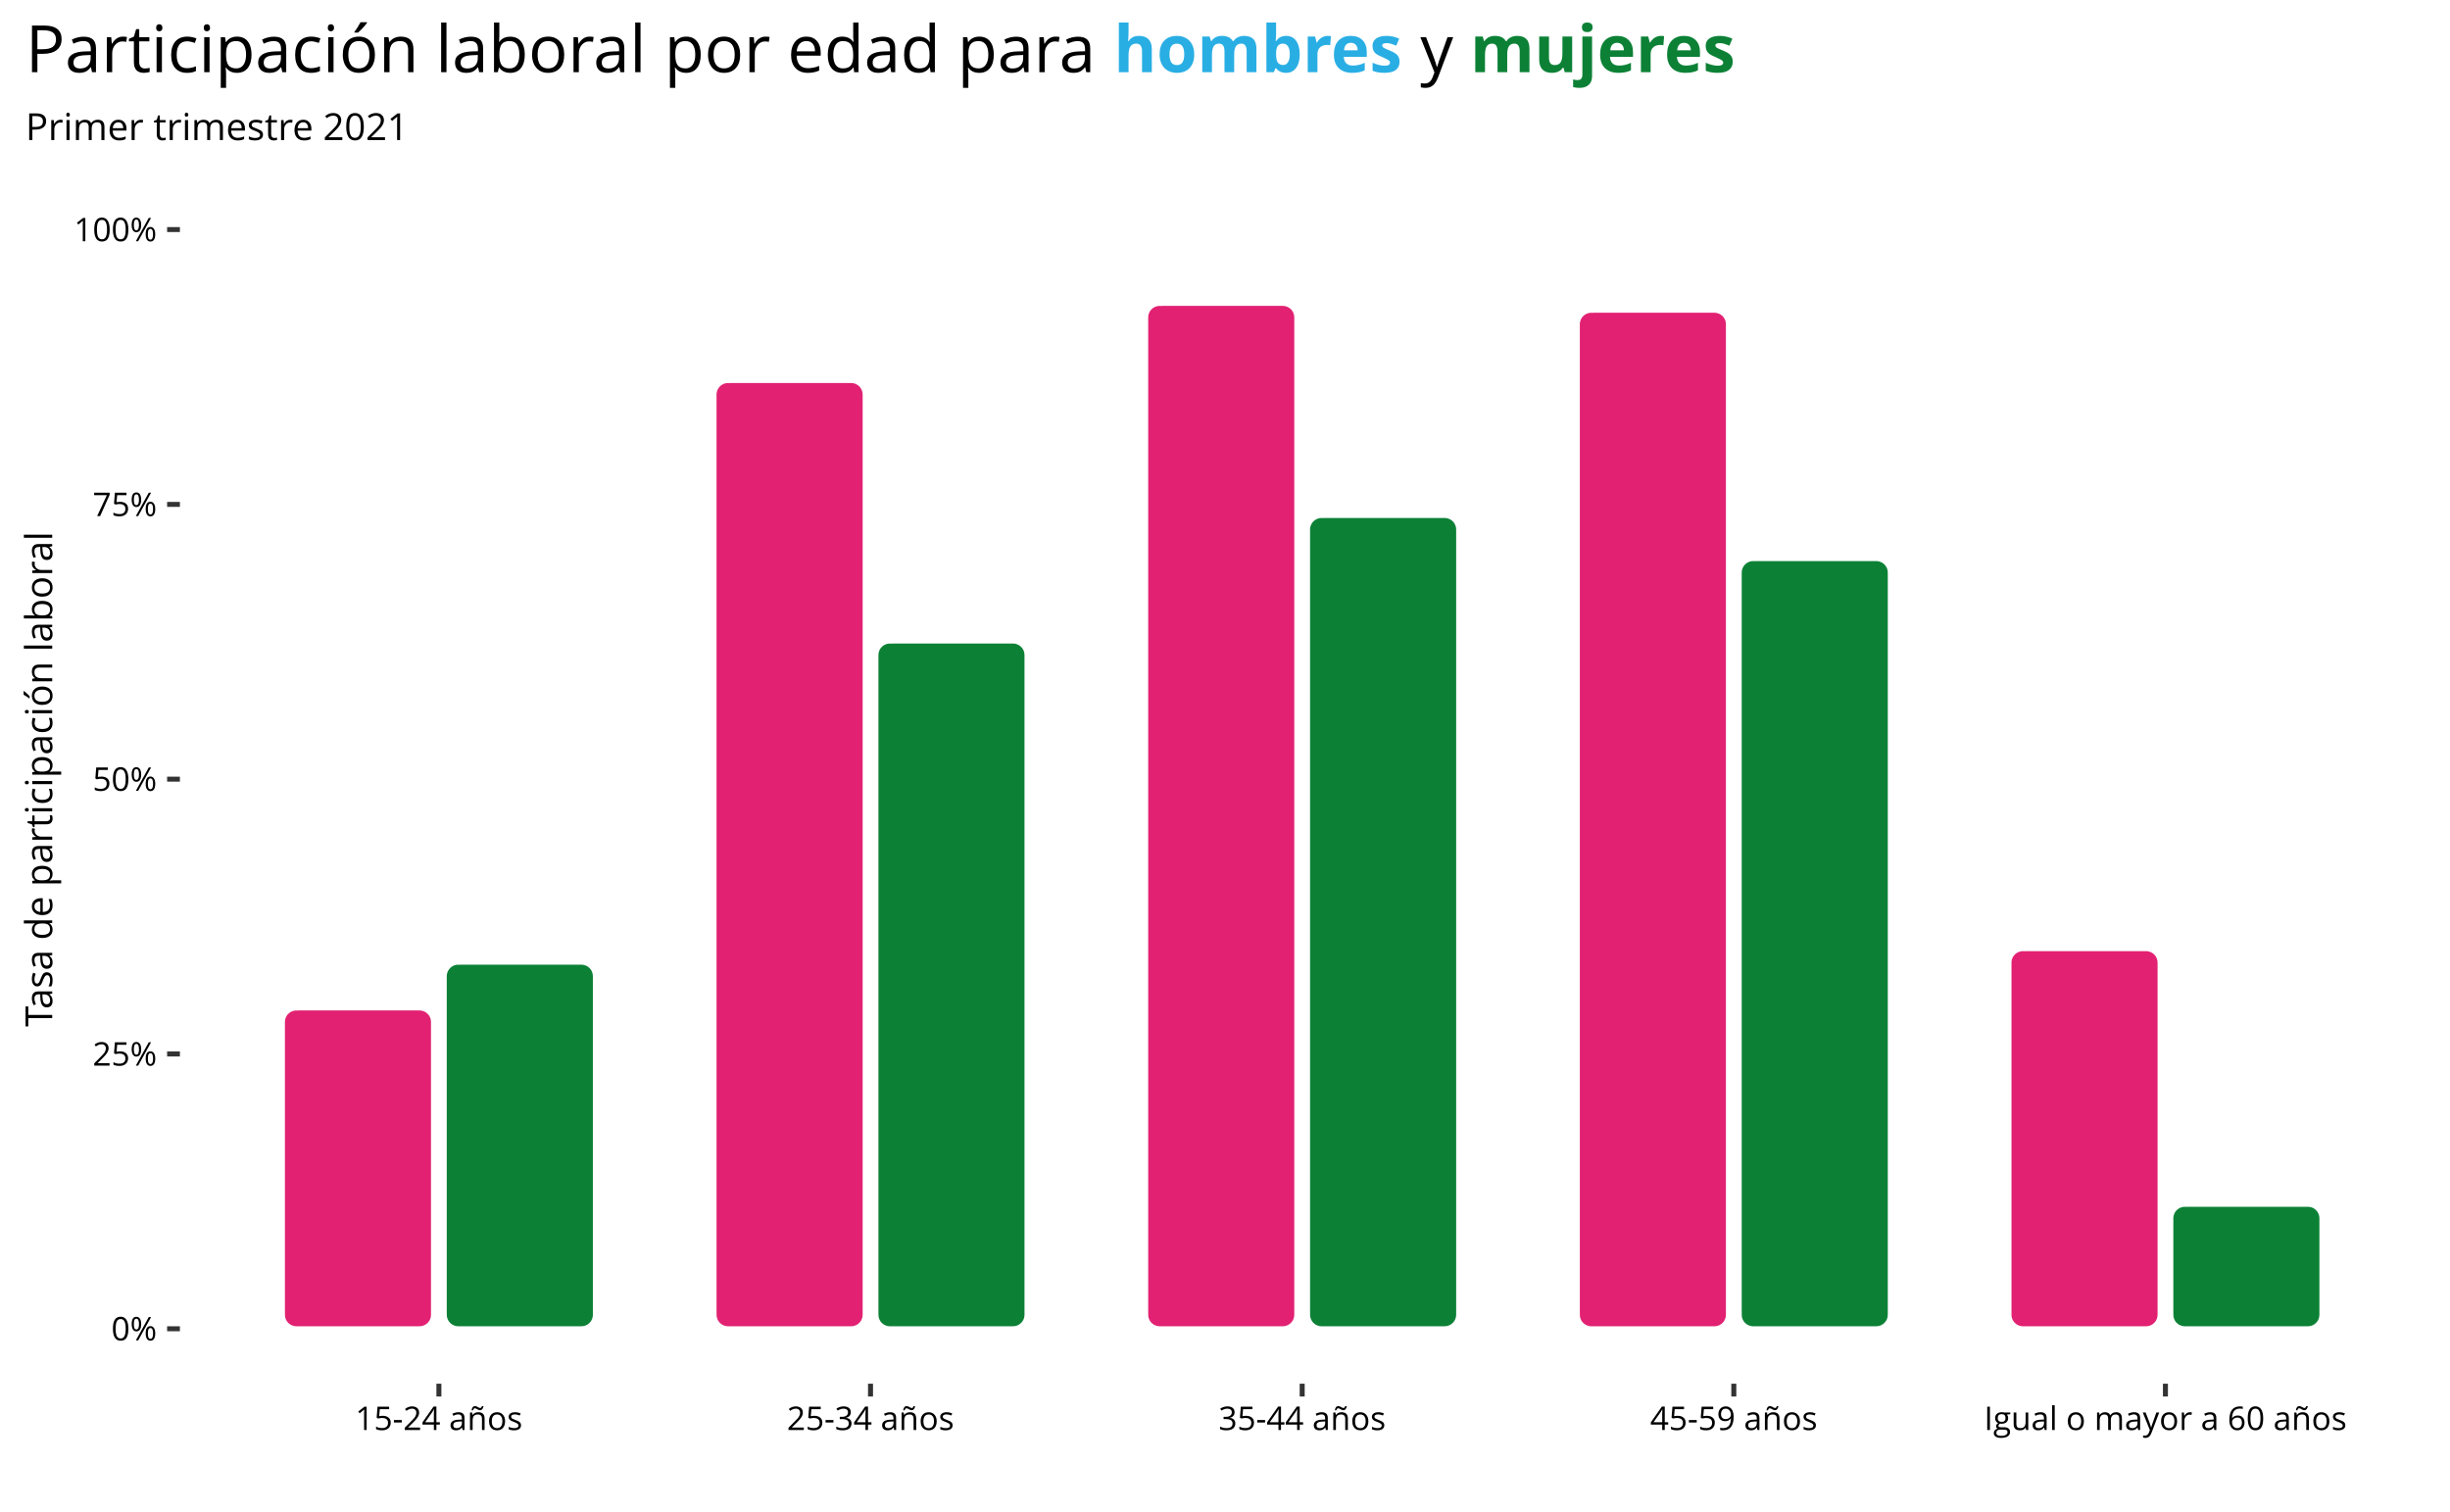
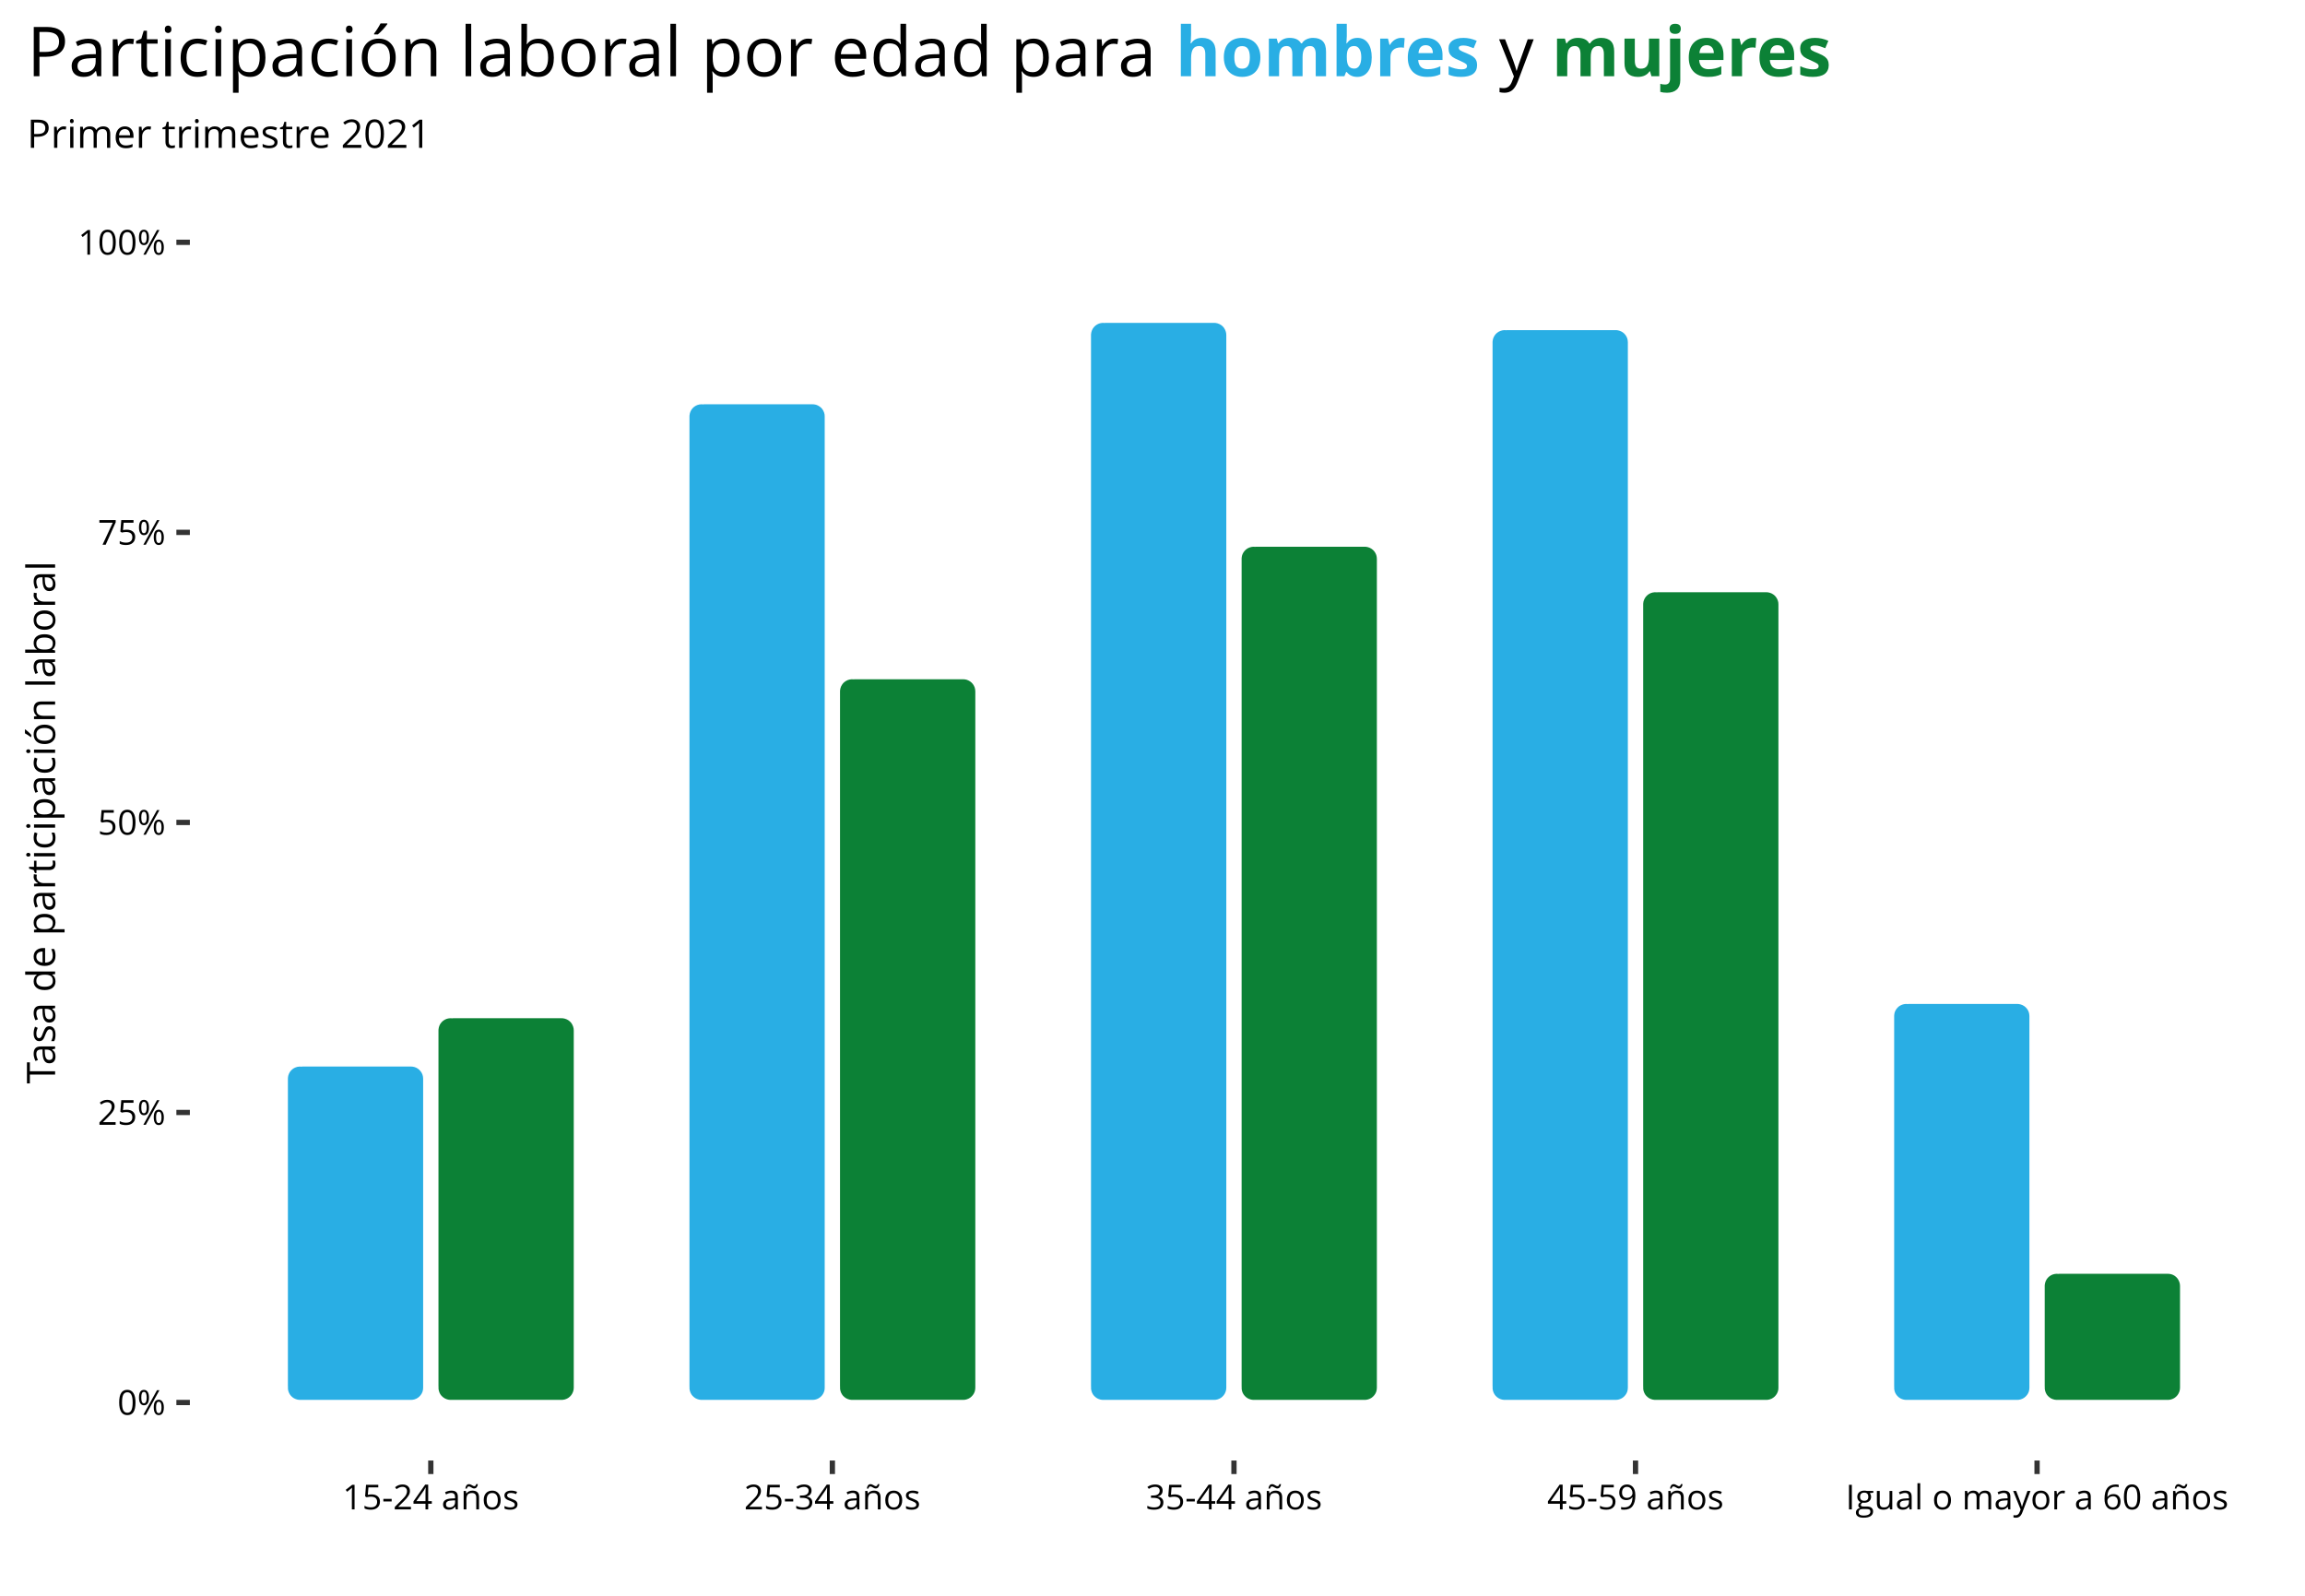
- <svg xmlns="http://www.w3.org/2000/svg" class="svglite" width="525.00pt" height="324.00pt" viewBox="0 0 525.00 324.00">
+ <svg xmlns="http://www.w3.org/2000/svg" class="svglite" width="468.00pt" height="324.00pt" viewBox="0 0 468.00 324.00">
  <defs>
    <style type="text/css">
    .svglite line, .svglite polyline, .svglite polygon, .svglite path, .svglite rect, .svglite circle {
      fill: none;
      stroke: #000000;
      stroke-linecap: round;
      stroke-linejoin: round;
      stroke-miterlimit: 10.00;
    }
  </style>
  </defs>
  <rect width="100%" height="100%" style="stroke: none; fill: #FFFFFF;" />
  <defs>
-     <clipPath id="cpMC4wMHw1MjUuMDB8MC4wMHwzMjQuMDA=">
-       <rect x="0.00" y="0.00" width="525.00" height="324.00" />
+     <clipPath id="cpMC4wMHw0NjguMDB8MC4wMHwzMjQuMDA=">
+       <rect x="0.00" y="0.00" width="468.00" height="324.00" />
    </clipPath>
  </defs>
-   <g clip-path="url(#cpMC4wMHw1MjUuMDB8MC4wMHwzMjQuMDA=)">
-     <rect x="0.00" y="0.00" width="525.00" height="324.00" style="stroke-width: 1.07; stroke: #FFFFFF; fill: #FFFFFF;" />
+   <g clip-path="url(#cpMC4wMHw0NjguMDB8MC4wMHwzMjQuMDA=)">
+     <rect x="0.00" y="0" width="468.00" height="324.00" style="stroke-width: 1.07; stroke: #FFFFFF; fill: #FFFFFF;" />
  </g>
  <defs>
-     <clipPath id="cpMzguNTV8NTE5LjUyfDM3LjQzfDI5Ni41NA==">
-       <rect x="38.55" y="37.43" width="480.97" height="259.11" />
+     <clipPath id="cpMzguNTV8NDYyLjUyfDM3LjQzfDI5Ni41NA==">
+       <rect x="38.55" y="37.43" width="423.97" height="259.11" />
    </clipPath>
  </defs>
-   <g clip-path="url(#cpMzguNTV8NTE5LjUyfDM3LjQzfDI5Ni41NA==)">
-     <polyline points="38.55,255.31 519.52,255.31 " style="stroke-width: 0.53; stroke: #FFFFFF; stroke-linecap: butt;" />
-     <polyline points="38.55,196.43 519.52,196.43 " style="stroke-width: 0.53; stroke: #FFFFFF; stroke-linecap: butt;" />
-     <polyline points="38.55,137.54 519.52,137.54 " style="stroke-width: 0.53; stroke: #FFFFFF; stroke-linecap: butt;" />
-     <polyline points="38.55,78.65 519.52,78.65 " style="stroke-width: 0.53; stroke: #FFFFFF; stroke-linecap: butt;" />
-     <polygon points="63.51,284.76 89.90,284.76 89.78,284.76 90.26,284.74 90.74,284.64 91.18,284.47 91.60,284.23 91.97,283.92 92.29,283.56 92.55,283.16 92.74,282.72 92.85,282.25 92.89,281.77 92.89,281.77 92.89,219.00 92.89,219.00 92.85,218.52 92.74,218.06 92.55,217.61 92.29,217.21 91.97,216.85 91.60,216.54 91.18,216.30 90.74,216.13 90.26,216.03 89.90,216.01 63.51,216.01 63.87,216.03 63.39,216.02 62.91,216.07 62.45,216.21 62.01,216.41 61.62,216.69 61.27,217.02 60.98,217.40 60.76,217.83 60.61,218.29 60.53,218.76 60.52,219.00 60.52,281.77 60.53,281.53 60.53,282.01 60.61,282.48 60.76,282.94 60.98,283.37 61.27,283.75 61.62,284.08 62.01,284.36 62.45,284.56 62.91,284.70 63.39,284.76 " style="stroke-width: 1.07; stroke: #FFFFFF; stroke-linecap: butt; fill: #E22172;" />
-     <polygon points="98.19,284.76 124.59,284.76 124.47,284.76 124.95,284.74 125.42,284.64 125.87,284.47 126.29,284.23 126.66,283.92 126.98,283.56 127.24,283.16 127.42,282.72 127.54,282.25 127.58,281.77 127.58,281.77 127.58,209.19 127.58,209.19 127.54,208.71 127.42,208.24 127.24,207.80 126.98,207.39 126.66,207.03 126.29,206.73 125.87,206.49 125.42,206.32 124.95,206.22 124.59,206.20 98.19,206.20 98.55,206.22 98.07,206.20 97.60,206.26 97.13,206.39 96.70,206.60 96.30,206.87 95.96,207.21 95.67,207.59 95.44,208.02 95.29,208.47 95.21,208.95 95.20,209.19 95.20,281.77 95.21,281.53 95.21,282.01 95.29,282.48 95.44,282.94 95.67,283.37 95.96,283.75 96.30,284.08 96.70,284.36 97.13,284.56 97.60,284.70 98.07,284.76 " style="stroke-width: 1.07; stroke: #FFFFFF; stroke-linecap: butt; fill: #0C8136;" />
-     <polygon points="156.00,284.76 182.40,284.76 182.28,284.76 182.76,284.74 183.23,284.64 183.68,284.47 184.10,284.23 184.47,283.92 184.79,283.56 185.04,283.16 185.23,282.72 185.35,282.25 185.39,281.77 185.39,281.77 185.39,84.54 185.39,84.54 185.35,84.06 185.23,83.59 185.04,83.15 184.79,82.74 184.47,82.38 184.10,82.08 183.68,81.84 183.23,81.66 182.76,81.57 182.40,81.55 156.00,81.55 156.36,81.57 155.88,81.55 155.40,81.61 154.94,81.74 154.51,81.95 154.11,82.22 153.77,82.55 153.48,82.94 153.25,83.36 153.10,83.82 153.02,84.30 153.01,84.54 153.01,281.77 153.02,281.53 153.02,282.01 153.10,282.48 153.25,282.94 153.48,283.37 153.77,283.75 154.11,284.08 154.51,284.36 154.94,284.56 155.40,284.70 155.88,284.76 " style="stroke-width: 1.07; stroke: #FFFFFF; stroke-linecap: butt; fill: #E22172;" />
-     <polygon points="190.69,284.76 217.08,284.76 216.96,284.76 217.44,284.74 217.91,284.64 218.36,284.47 218.78,284.23 219.15,283.92 219.47,283.56 219.73,283.16 219.92,282.72 220.03,282.25 220.07,281.77 220.07,281.77 220.07,140.37 220.07,140.37 220.03,139.89 219.92,139.42 219.73,138.98 219.47,138.57 219.15,138.21 218.78,137.91 218.36,137.67 217.91,137.49 217.44,137.40 217.08,137.38 190.69,137.38 191.05,137.40 190.57,137.38 190.09,137.44 189.63,137.57 189.19,137.78 188.80,138.05 188.45,138.38 188.16,138.77 187.94,139.19 187.79,139.65 187.71,140.12 187.70,140.37 187.70,281.77 187.71,281.53 187.71,282.01 187.79,282.48 187.94,282.94 188.16,283.37 188.45,283.75 188.80,284.08 189.19,284.36 189.63,284.56 190.09,284.70 190.57,284.76 " style="stroke-width: 1.07; stroke: #FFFFFF; stroke-linecap: butt; fill: #0C8136;" />
-     <polygon points="248.50,284.76 274.89,284.76 274.77,284.76 275.25,284.74 275.72,284.64 276.17,284.47 276.59,284.23 276.96,283.92 277.28,283.56 277.54,283.16 277.73,282.72 277.84,282.25 277.88,281.77 277.88,281.77 277.88,68.01 277.88,68.01 277.84,67.53 277.73,67.06 277.54,66.62 277.28,66.21 276.96,65.85 276.59,65.55 276.17,65.31 275.72,65.14 275.25,65.04 274.89,65.02 248.50,65.02 248.86,65.04 248.38,65.02 247.90,65.08 247.44,65.21 247.00,65.42 246.61,65.69 246.26,66.03 245.97,66.41 245.75,66.84 245.59,67.29 245.52,67.77 245.51,68.01 245.51,281.77 245.52,281.53 245.52,282.01 245.59,282.48 245.75,282.94 245.97,283.37 246.26,283.75 246.61,284.08 247.00,284.36 247.44,284.56 247.90,284.70 248.38,284.76 " style="stroke-width: 1.07; stroke: #FFFFFF; stroke-linecap: butt; fill: #E22172;" />
-     <polygon points="283.18,284.76 309.58,284.76 309.46,284.76 309.94,284.74 310.41,284.64 310.86,284.47 311.27,284.23 311.65,283.92 311.97,283.56 312.22,283.16 312.41,282.72 312.53,282.25 312.57,281.77 312.57,281.77 312.57,113.46 312.57,113.46 312.53,112.98 312.41,112.51 312.22,112.07 311.97,111.66 311.65,111.30 311.27,111.00 310.86,110.76 310.41,110.59 309.94,110.49 309.58,110.47 283.18,110.47 283.54,110.49 283.06,110.47 282.58,110.53 282.12,110.67 281.69,110.87 281.29,111.15 280.94,111.48 280.66,111.86 280.43,112.29 280.28,112.74 280.20,113.22 280.19,113.46 280.19,281.77 280.20,281.53 280.20,282.01 280.28,282.48 280.43,282.94 280.66,283.37 280.94,283.75 281.29,284.08 281.69,284.36 282.12,284.56 282.58,284.70 283.06,284.76 " style="stroke-width: 1.07; stroke: #FFFFFF; stroke-linecap: butt; fill: #0C8136;" />
-     <polygon points="340.99,284.76 367.39,284.76 367.27,284.76 367.75,284.74 368.22,284.64 368.67,284.47 369.08,284.23 369.46,283.92 369.77,283.56 370.03,283.16 370.22,282.72 370.34,282.25 370.37,281.77 370.37,281.77 370.37,69.48 370.37,69.48 370.34,69.00 370.22,68.53 370.03,68.09 369.77,67.68 369.46,67.32 369.08,67.02 368.67,66.78 368.22,66.61 367.75,66.51 367.39,66.49 340.99,66.49 341.35,66.51 340.87,66.49 340.39,66.55 339.93,66.69 339.50,66.89 339.10,67.17 338.75,67.50 338.46,67.88 338.24,68.31 338.09,68.76 338.01,69.24 338.00,69.48 338.00,281.77 338.01,281.53 338.01,282.01 338.09,282.48 338.24,282.94 338.46,283.37 338.75,283.75 339.10,284.08 339.50,284.36 339.93,284.56 340.39,284.70 340.87,284.76 " style="stroke-width: 1.07; stroke: #FFFFFF; stroke-linecap: butt; fill: #E22172;" />
-     <polygon points="375.68,284.76 402.07,284.76 401.95,284.76 402.43,284.74 402.90,284.64 403.35,284.47 403.77,284.23 404.14,283.92 404.46,283.56 404.72,283.16 404.91,282.72 405.02,282.25 405.06,281.77 405.06,281.77 405.06,122.70 405.06,122.70 405.02,122.22 404.91,121.75 404.72,121.31 404.46,120.90 404.14,120.54 403.77,120.24 403.35,120.00 402.90,119.83 402.43,119.73 402.07,119.71 375.68,119.71 376.04,119.73 375.55,119.71 375.08,119.77 374.62,119.90 374.18,120.11 373.79,120.38 373.44,120.72 373.15,121.10 372.93,121.53 372.77,121.98 372.70,122.46 372.69,122.70 372.69,281.77 372.70,281.53 372.70,282.01 372.77,282.48 372.93,282.94 373.15,283.37 373.44,283.75 373.79,284.08 374.18,284.36 374.62,284.56 375.08,284.70 375.55,284.76 " style="stroke-width: 1.07; stroke: #FFFFFF; stroke-linecap: butt; fill: #0C8136;" />
-     <polygon points="433.48,284.76 459.88,284.76 459.76,284.76 460.24,284.74 460.71,284.64 461.16,284.47 461.58,284.23 461.95,283.92 462.27,283.56 462.53,283.16 462.71,282.72 462.83,282.25 462.87,281.77 462.87,281.77 462.87,206.29 462.87,206.29 462.83,205.81 462.71,205.34 462.53,204.90 462.27,204.49 461.95,204.13 461.58,203.83 461.16,203.59 460.71,203.42 460.24,203.32 459.88,203.30 433.48,203.30 433.84,203.32 433.36,203.30 432.89,203.36 432.42,203.50 431.99,203.70 431.59,203.97 431.25,204.31 430.96,204.69 430.73,205.12 430.58,205.57 430.50,206.05 430.50,206.29 430.50,281.77 430.50,281.53 430.50,282.01 430.58,282.48 430.73,282.94 430.96,283.37 431.25,283.75 431.59,284.08 431.99,284.36 432.42,284.56 432.89,284.70 433.36,284.76 " style="stroke-width: 1.07; stroke: #FFFFFF; stroke-linecap: butt; fill: #E22172;" />
-     <polygon points="468.17,284.76 494.56,284.76 494.44,284.76 494.92,284.74 495.40,284.64 495.85,284.47 496.26,284.23 496.63,283.92 496.95,283.56 497.21,283.16 497.40,282.72 497.51,282.25 497.55,281.77 497.55,281.77 497.55,261.07 497.55,261.07 497.51,260.59 497.40,260.13 497.21,259.69 496.95,259.28 496.63,258.92 496.26,258.61 495.85,258.37 495.40,258.20 494.92,258.11 494.56,258.09 468.17,258.09 468.53,258.11 468.05,258.09 467.57,258.15 467.11,258.28 466.67,258.49 466.28,258.76 465.93,259.09 465.64,259.48 465.42,259.90 465.27,260.36 465.19,260.83 465.18,261.07 465.18,281.77 465.19,281.53 465.19,282.01 465.27,282.48 465.42,282.94 465.64,283.37 465.93,283.75 466.28,284.08 466.67,284.36 467.11,284.56 467.57,284.70 468.05,284.76 " style="stroke-width: 1.07; stroke: #FFFFFF; stroke-linecap: butt; fill: #0C8136;" />
+   <g clip-path="url(#cpMzguNTV8NDYyLjUyfDM3LjQzfDI5Ni41NA==)">
+     <polyline points="38.55,255.31 462.52,255.31 " style="stroke-width: 0.53; stroke: #FFFFFF; stroke-linecap: butt;" />
+     <polyline points="38.55,196.43 462.52,196.43 " style="stroke-width: 0.53; stroke: #FFFFFF; stroke-linecap: butt;" />
+     <polyline points="38.55,137.54 462.52,137.54 " style="stroke-width: 0.53; stroke: #FFFFFF; stroke-linecap: butt;" />
+     <polyline points="38.55,78.65 462.52,78.65 " style="stroke-width: 0.53; stroke: #FFFFFF; stroke-linecap: butt;" />
+     <polygon points="60.91,284.76 83.46,284.76 83.34,284.76 83.82,284.74 84.30,284.64 84.75,284.47 85.16,284.23 85.53,283.92 85.85,283.56 86.11,283.16 86.30,282.72 86.41,282.25 86.45,281.77 86.45,281.77 86.45,219.00 86.45,219.00 86.41,218.52 86.30,218.06 86.11,217.61 85.85,217.21 85.53,216.85 85.16,216.54 84.75,216.30 84.30,216.13 83.82,216.03 83.46,216.01 60.91,216.01 61.27,216.03 60.78,216.02 60.31,216.07 59.85,216.21 59.41,216.41 59.01,216.69 58.67,217.02 58.38,217.40 58.16,217.83 58.00,218.29 57.93,218.76 57.92,219.00 57.92,281.77 57.93,281.53 57.93,282.01 58.00,282.48 58.16,282.94 58.38,283.37 58.67,283.75 59.01,284.08 59.41,284.36 59.85,284.56 60.31,284.70 60.78,284.76 " style="stroke-width: 1.07; stroke: #FFFFFF; stroke-linecap: butt; fill: #29AEE4;" />
+     <polygon points="91.48,284.76 114.04,284.76 113.92,284.76 114.40,284.74 114.87,284.64 115.32,284.47 115.74,284.23 116.11,283.92 116.43,283.56 116.68,283.16 116.87,282.72 116.99,282.25 117.03,281.77 117.03,281.77 117.03,209.19 117.03,209.19 116.99,208.71 116.87,208.24 116.68,207.80 116.43,207.39 116.11,207.03 115.74,206.73 115.32,206.49 114.87,206.32 114.40,206.22 114.04,206.20 91.48,206.20 91.84,206.22 91.36,206.20 90.88,206.26 90.42,206.39 89.99,206.60 89.59,206.87 89.24,207.21 88.95,207.59 88.73,208.02 88.58,208.47 88.50,208.95 88.49,209.19 88.49,281.77 88.50,281.53 88.50,282.01 88.58,282.48 88.73,282.94 88.95,283.37 89.24,283.75 89.59,284.08 89.99,284.36 90.42,284.56 90.88,284.70 91.36,284.76 " style="stroke-width: 1.07; stroke: #FFFFFF; stroke-linecap: butt; fill: #0C8136;" />
+     <polygon points="142.44,284.76 165.00,284.76 164.88,284.76 165.36,284.74 165.83,284.64 166.28,284.47 166.69,284.23 167.07,283.92 167.39,283.56 167.64,283.16 167.83,282.72 167.95,282.25 167.98,281.77 167.98,281.77 167.98,84.54 167.98,84.54 167.95,84.06 167.83,83.59 167.64,83.15 167.39,82.74 167.07,82.38 166.69,82.08 166.28,81.84 165.83,81.66 165.36,81.57 165.00,81.55 142.44,81.55 142.80,81.57 142.32,81.55 141.84,81.61 141.38,81.74 140.94,81.95 140.55,82.22 140.20,82.55 139.91,82.94 139.69,83.36 139.54,83.82 139.46,84.30 139.45,84.54 139.45,281.77 139.46,281.53 139.46,282.01 139.54,282.48 139.69,282.94 139.91,283.37 140.20,283.75 140.55,284.08 140.94,284.36 141.38,284.56 141.84,284.70 142.32,284.76 " style="stroke-width: 1.07; stroke: #FFFFFF; stroke-linecap: butt; fill: #29AEE4;" />
+     <polygon points="173.01,284.76 195.57,284.76 195.45,284.76 195.93,284.74 196.40,284.64 196.85,284.47 197.27,284.23 197.64,283.92 197.96,283.56 198.22,283.16 198.41,282.72 198.52,282.25 198.56,281.77 198.56,281.77 198.56,140.37 198.56,140.37 198.52,139.89 198.41,139.42 198.22,138.98 197.96,138.57 197.64,138.21 197.27,137.91 196.85,137.67 196.40,137.49 195.93,137.40 195.57,137.38 173.01,137.38 173.37,137.40 172.89,137.38 172.41,137.44 171.95,137.57 171.52,137.78 171.12,138.05 170.77,138.38 170.49,138.77 170.26,139.19 170.11,139.65 170.03,140.12 170.02,140.37 170.02,281.77 170.03,281.53 170.03,282.01 170.11,282.48 170.26,282.94 170.49,283.37 170.77,283.75 171.12,284.08 171.52,284.36 171.95,284.56 172.41,284.70 172.89,284.76 " style="stroke-width: 1.07; stroke: #FFFFFF; stroke-linecap: butt; fill: #0C8136;" />
+     <polygon points="223.97,284.76 246.53,284.76 246.41,284.76 246.89,284.74 247.36,284.64 247.81,284.47 248.23,284.23 248.60,283.92 248.92,283.56 249.17,283.16 249.36,282.72 249.48,282.25 249.52,281.77 249.52,281.77 249.52,68.01 249.52,68.01 249.48,67.53 249.36,67.06 249.17,66.62 248.92,66.21 248.60,65.85 248.23,65.55 247.81,65.31 247.36,65.14 246.89,65.04 246.53,65.02 223.97,65.02 224.33,65.04 223.85,65.02 223.37,65.08 222.91,65.21 222.48,65.42 222.08,65.69 221.73,66.03 221.44,66.41 221.22,66.84 221.07,67.29 220.99,67.77 220.98,68.01 220.98,281.77 220.99,281.53 220.99,282.01 221.07,282.48 221.22,282.94 221.44,283.37 221.73,283.75 222.08,284.08 222.48,284.36 222.91,284.56 223.37,284.70 223.85,284.76 " style="stroke-width: 1.07; stroke: #FFFFFF; stroke-linecap: butt; fill: #29AEE4;" />
+     <polygon points="254.54,284.76 277.10,284.76 276.98,284.76 277.46,284.74 277.93,284.64 278.38,284.47 278.80,284.23 279.17,283.92 279.49,283.56 279.75,283.16 279.94,282.72 280.05,282.25 280.09,281.77 280.09,281.77 280.09,113.46 280.09,113.46 280.05,112.98 279.94,112.51 279.75,112.07 279.49,111.66 279.17,111.30 278.80,111.00 278.38,110.76 277.93,110.59 277.46,110.49 277.10,110.47 254.54,110.47 254.90,110.49 254.42,110.47 253.95,110.53 253.48,110.67 253.05,110.87 252.65,111.15 252.31,111.48 252.02,111.86 251.79,112.29 251.64,112.74 251.57,113.22 251.56,113.46 251.56,281.77 251.57,281.53 251.57,282.01 251.64,282.48 251.79,282.94 252.02,283.37 252.31,283.75 252.65,284.08 253.05,284.36 253.48,284.56 253.95,284.70 254.42,284.76 " style="stroke-width: 1.07; stroke: #FFFFFF; stroke-linecap: butt; fill: #0C8136;" />
+     <polygon points="305.50,284.76 328.06,284.76 327.94,284.76 328.42,284.74 328.89,284.64 329.34,284.47 329.76,284.23 330.13,283.92 330.45,283.56 330.71,283.16 330.90,282.72 331.01,282.25 331.05,281.77 331.05,281.77 331.05,69.48 331.05,69.48 331.01,69.00 330.90,68.53 330.71,68.09 330.45,67.68 330.13,67.32 329.76,67.02 329.34,66.78 328.89,66.61 328.42,66.51 328.06,66.49 305.50,66.49 305.86,66.51 305.38,66.49 304.90,66.55 304.44,66.69 304.01,66.89 303.61,67.17 303.26,67.50 302.98,67.88 302.75,68.31 302.60,68.76 302.52,69.24 302.51,69.48 302.51,281.77 302.52,281.53 302.52,282.01 302.60,282.48 302.75,282.94 302.98,283.37 303.26,283.75 303.61,284.08 304.01,284.36 304.44,284.56 304.90,284.70 305.38,284.76 " style="stroke-width: 1.07; stroke: #FFFFFF; stroke-linecap: butt; fill: #29AEE4;" />
+     <polygon points="336.08,284.76 358.64,284.76 358.52,284.76 359.00,284.74 359.47,284.64 359.92,284.47 360.33,284.23 360.71,283.92 361.02,283.56 361.28,283.16 361.47,282.72 361.59,282.25 361.62,281.77 361.62,281.77 361.62,122.70 361.62,122.70 361.59,122.22 361.47,121.75 361.28,121.31 361.02,120.90 360.71,120.54 360.33,120.24 359.92,120.00 359.47,119.83 359.00,119.73 358.64,119.71 336.08,119.71 336.44,119.73 335.96,119.71 335.48,119.77 335.02,119.90 334.58,120.11 334.19,120.38 333.84,120.72 333.55,121.10 333.33,121.53 333.17,121.98 333.10,122.46 333.09,122.70 333.09,281.77 333.10,281.53 333.10,282.01 333.17,282.48 333.33,282.94 333.55,283.37 333.84,283.75 334.19,284.08 334.58,284.36 335.02,284.56 335.48,284.70 335.96,284.76 " style="stroke-width: 1.07; stroke: #FFFFFF; stroke-linecap: butt; fill: #0C8136;" />
+     <polygon points="387.03,284.76 409.59,284.76 409.47,284.76 409.95,284.74 410.42,284.64 410.87,284.47 411.29,284.23 411.66,283.92 411.98,283.56 412.24,283.16 412.43,282.72 412.54,282.25 412.58,281.77 412.58,281.77 412.58,206.29 412.58,206.29 412.54,205.81 412.43,205.34 412.24,204.90 411.98,204.49 411.66,204.13 411.29,203.83 410.87,203.59 410.42,203.42 409.95,203.32 409.59,203.30 387.03,203.30 387.39,203.32 386.91,203.30 386.44,203.36 385.97,203.50 385.54,203.70 385.14,203.97 384.80,204.31 384.51,204.69 384.28,205.12 384.13,205.57 384.06,206.05 384.05,206.29 384.05,281.77 384.06,281.53 384.06,282.01 384.13,282.48 384.28,282.94 384.51,283.37 384.80,283.75 385.14,284.08 385.54,284.36 385.97,284.56 386.44,284.70 386.91,284.76 " style="stroke-width: 1.07; stroke: #FFFFFF; stroke-linecap: butt; fill: #29AEE4;" />
+     <polygon points="417.61,284.76 440.17,284.76 440.05,284.76 440.53,284.74 441.00,284.64 441.45,284.47 441.87,284.23 442.24,283.92 442.56,283.56 442.81,283.16 443.00,282.72 443.12,282.25 443.16,281.77 443.16,281.77 443.16,261.07 443.16,261.07 443.12,260.59 443.00,260.13 442.81,259.69 442.56,259.28 442.24,258.92 441.87,258.61 441.45,258.37 441.00,258.20 440.53,258.11 440.17,258.09 417.61,258.09 417.97,258.11 417.49,258.09 417.01,258.15 416.55,258.28 416.11,258.49 415.72,258.76 415.37,259.09 415.08,259.48 414.86,259.90 414.71,260.36 414.63,260.83 414.62,261.07 414.62,281.77 414.63,281.53 414.63,282.01 414.71,282.48 414.86,282.94 415.08,283.37 415.37,283.75 415.72,284.08 416.11,284.36 416.55,284.56 417.01,284.70 417.49,284.76 " style="stroke-width: 1.07; stroke: #FFFFFF; stroke-linecap: butt; fill: #0C8136;" />
  </g>
-   <g clip-path="url(#cpMC4wMHw1MjUuMDB8MC4wMHwzMjQuMDA=)">
+   <g clip-path="url(#cpMC4wMHw0NjguMDB8MC4wMHwzMjQuMDA=)">
    <text x="33.62" y="287.26" text-anchor="end" style="font-size: 7.00px; font-family: Open Sans;" textLength="9.76px" lengthAdjust="spacingAndGlyphs">0%</text>
    <text x="33.62" y="228.37" text-anchor="end" style="font-size: 7.00px; font-family: Open Sans;" textLength="13.77px" lengthAdjust="spacingAndGlyphs">25%</text>
    <text x="33.62" y="169.48" text-anchor="end" style="font-size: 7.00px; font-family: Open Sans;" textLength="13.77px" lengthAdjust="spacingAndGlyphs">50%</text>
    <text x="33.62" y="110.59" text-anchor="end" style="font-size: 7.00px; font-family: Open Sans;" textLength="13.77px" lengthAdjust="spacingAndGlyphs">75%</text>
    <text x="33.62" y="51.70" text-anchor="end" style="font-size: 7.00px; font-family: Open Sans;" textLength="17.77px" lengthAdjust="spacingAndGlyphs">100%</text>
    <polyline points="35.81,284.76 38.55,284.76 " style="stroke-width: 1.07; stroke: #333333; stroke-linecap: butt;" />
    <polyline points="35.81,225.87 38.55,225.87 " style="stroke-width: 1.07; stroke: #333333; stroke-linecap: butt;" />
    <polyline points="35.81,166.98 38.55,166.98 " style="stroke-width: 1.07; stroke: #333333; stroke-linecap: butt;" />
    <polyline points="35.81,108.09 38.55,108.09 " style="stroke-width: 1.07; stroke: #333333; stroke-linecap: butt;" />
    <polyline points="35.81,49.20 38.55,49.20 " style="stroke-width: 1.07; stroke: #333333; stroke-linecap: butt;" />
-     <polyline points="94.05,299.28 94.05,296.54 " style="stroke-width: 1.07; stroke: #333333; stroke-linecap: butt;" />
-     <polyline points="186.54,299.28 186.54,296.54 " style="stroke-width: 1.07; stroke: #333333; stroke-linecap: butt;" />
-     <polyline points="279.04,299.28 279.04,296.54 " style="stroke-width: 1.07; stroke: #333333; stroke-linecap: butt;" />
-     <polyline points="371.53,299.28 371.53,296.54 " style="stroke-width: 1.07; stroke: #333333; stroke-linecap: butt;" />
-     <polyline points="464.02,299.28 464.02,296.54 " style="stroke-width: 1.07; stroke: #333333; stroke-linecap: butt;" />
-     <text x="94.05" y="306.46" text-anchor="middle" style="font-size: 7.00px; font-family: Open Sans;" textLength="35.85px" lengthAdjust="spacingAndGlyphs">15-24 años</text>
-     <text x="186.54" y="306.46" text-anchor="middle" style="font-size: 7.00px; font-family: Open Sans;" textLength="35.85px" lengthAdjust="spacingAndGlyphs">25-34 años</text>
-     <text x="279.04" y="306.46" text-anchor="middle" style="font-size: 7.00px; font-family: Open Sans;" textLength="35.85px" lengthAdjust="spacingAndGlyphs">35-44 años</text>
-     <text x="371.53" y="306.46" text-anchor="middle" style="font-size: 7.00px; font-family: Open Sans;" textLength="35.85px" lengthAdjust="spacingAndGlyphs">45-59 años</text>
-     <text x="464.02" y="306.46" text-anchor="middle" style="font-size: 7.00px; font-family: Open Sans;" textLength="77.77px" lengthAdjust="spacingAndGlyphs">Igual o mayor a 60 años</text>
+     <polyline points="87.47,299.28 87.47,296.54 " style="stroke-width: 1.07; stroke: #333333; stroke-linecap: butt;" />
+     <polyline points="169.00,299.28 169.00,296.54 " style="stroke-width: 1.07; stroke: #333333; stroke-linecap: butt;" />
+     <polyline points="250.54,299.28 250.54,296.54 " style="stroke-width: 1.07; stroke: #333333; stroke-linecap: butt;" />
+     <polyline points="332.07,299.28 332.07,296.54 " style="stroke-width: 1.07; stroke: #333333; stroke-linecap: butt;" />
+     <polyline points="413.60,299.28 413.60,296.54 " style="stroke-width: 1.07; stroke: #333333; stroke-linecap: butt;" />
+     <text x="87.47" y="306.46" text-anchor="middle" style="font-size: 7.00px; font-family: Open Sans;" textLength="35.85px" lengthAdjust="spacingAndGlyphs">15-24 años</text>
+     <text x="169.00" y="306.46" text-anchor="middle" style="font-size: 7.00px; font-family: Open Sans;" textLength="35.85px" lengthAdjust="spacingAndGlyphs">25-34 años</text>
+     <text x="250.54" y="306.46" text-anchor="middle" style="font-size: 7.00px; font-family: Open Sans;" textLength="35.85px" lengthAdjust="spacingAndGlyphs">35-44 años</text>
+     <text x="332.07" y="306.46" text-anchor="middle" style="font-size: 7.00px; font-family: Open Sans;" textLength="35.85px" lengthAdjust="spacingAndGlyphs">45-59 años</text>
+     <text x="413.60" y="306.46" text-anchor="middle" style="font-size: 7.00px; font-family: Open Sans;" textLength="77.77px" lengthAdjust="spacingAndGlyphs">Igual o mayor a 60 años</text>
    <text transform="translate(11.19,166.98) rotate(-90)" text-anchor="middle" style="font-size: 8.00px; font-family: Open Sans;" textLength="106.95px" lengthAdjust="spacingAndGlyphs">Tasa de participación laboral</text>
    <text x="5.48" y="30.02" style="font-size: 8.00px; font-family: Open Sans;" textLength="82.18px" lengthAdjust="spacingAndGlyphs">Primer trimestre 2021</text>
    <text x="5.48" y="15.47" style="font-size: 14.00px; font-family: Open Sans;" textLength="84.21px" lengthAdjust="spacingAndGlyphs">Participación</text>
    <text x="93.33" y="15.47" style="font-size: 14.00px; font-family: Open Sans;" textLength="45.40px" lengthAdjust="spacingAndGlyphs">laboral</text>
    <text x="142.36" y="15.47" style="font-size: 14.00px; font-family: Open Sans;" textLength="22.74px" lengthAdjust="spacingAndGlyphs">por</text>
    <text x="168.74" y="15.47" style="font-size: 14.00px; font-family: Open Sans;" textLength="32.79px" lengthAdjust="spacingAndGlyphs">edad</text>
    <text x="205.16" y="15.47" style="font-size: 14.00px; font-family: Open Sans;" textLength="29.86px" lengthAdjust="spacingAndGlyphs">para</text>
    <text x="238.66" y="15.47" style="font-size: 14.00px; font-weight: bold; fill: #29AEE4; font-family: Open Sans;" textLength="62.06px" lengthAdjust="spacingAndGlyphs">hombres</text>
    <text x="304.35" y="15.47" style="font-size: 14.00px; font-family: Open Sans;" textLength="7.06px" lengthAdjust="spacingAndGlyphs">y</text>
    <text x="315.04" y="15.47" style="font-size: 14.00px; font-weight: bold; fill: #0C8136; font-family: Open Sans;" textLength="57.07px" lengthAdjust="spacingAndGlyphs">mujeres</text>
  </g>
</svg>
